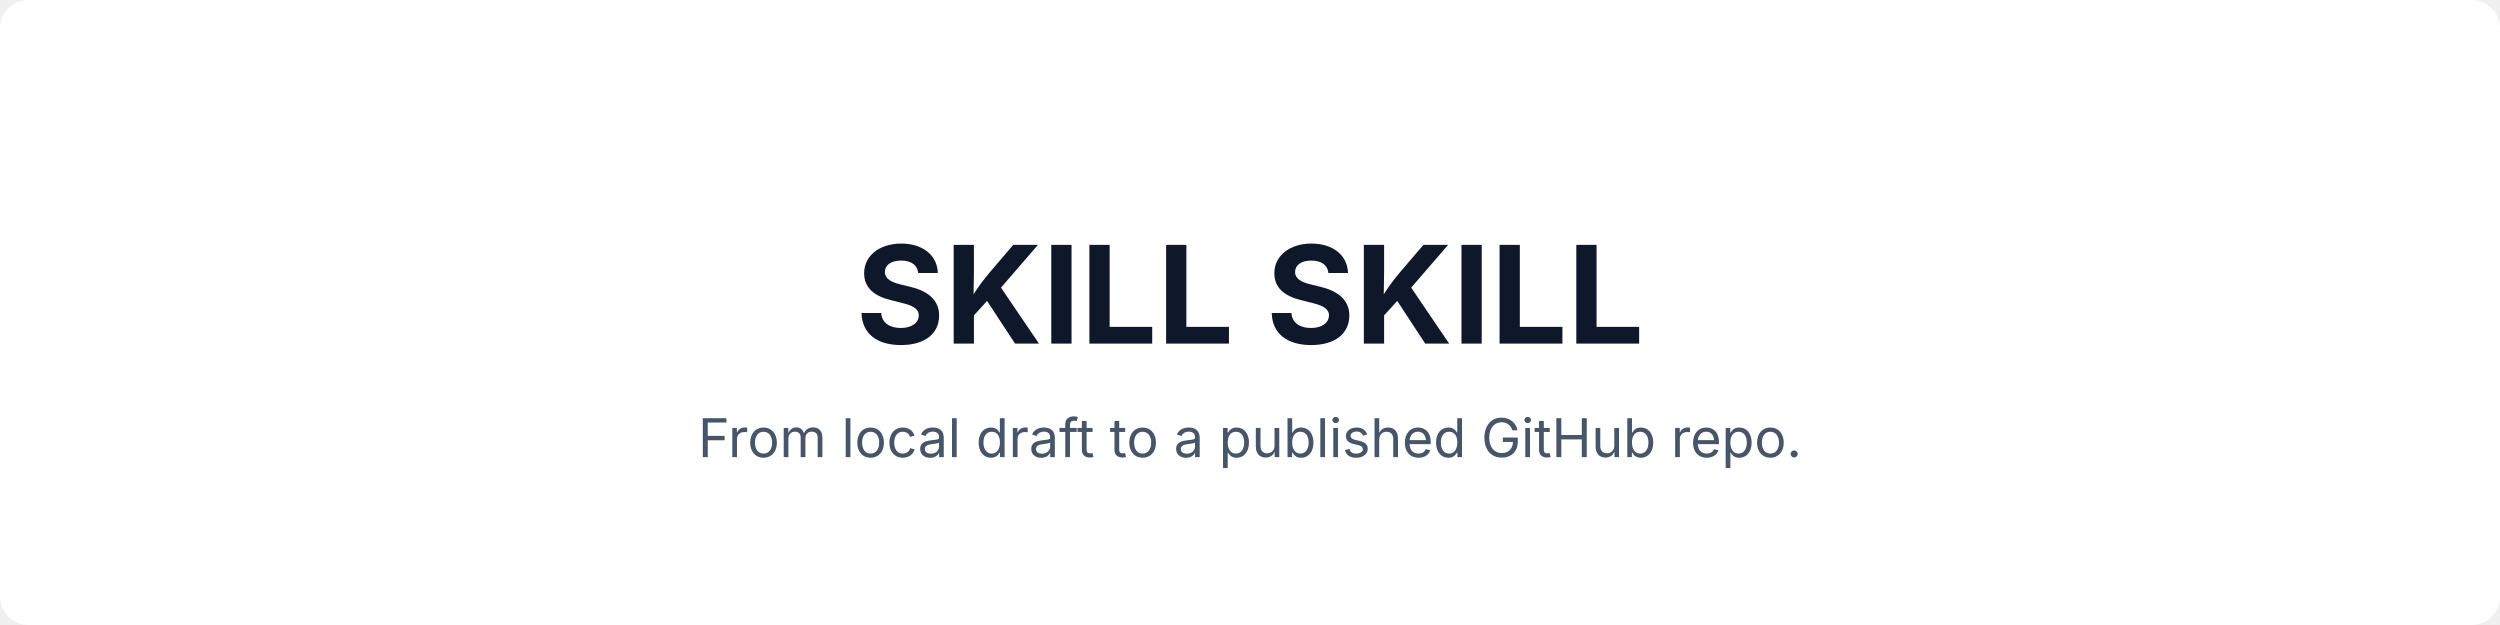
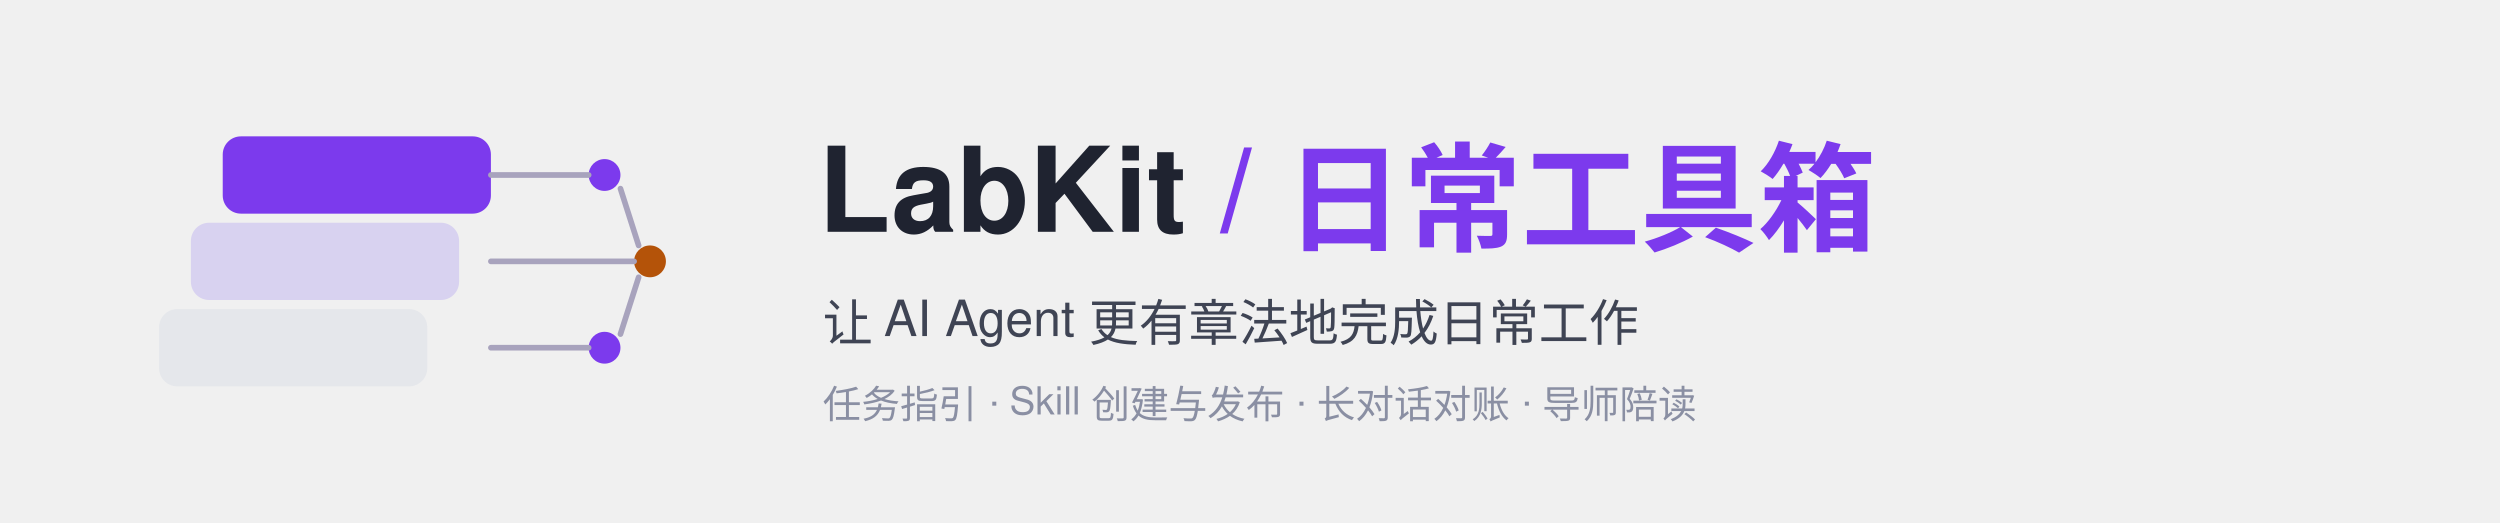
- <svg xmlns="http://www.w3.org/2000/svg" width="700" height="175">
-   <rect width="700" height="175" fill="#ffffff" rx="8" />
-   <text x="350" y="82" font-family="system-ui, -apple-system, BlinkMacSystemFont, 'Segoe UI', sans-serif" font-size="38" font-weight="700" fill="#0f172a" text-anchor="middle" dominant-baseline="middle">SKILL SKILL</text>
-   <text x="350" y="128" font-family="system-ui, -apple-system, BlinkMacSystemFont, 'Segoe UI', sans-serif" font-size="15" fill="#475569" text-anchor="middle">From local draft to a published GitHub repo.</text>
+ <svg xmlns="http://www.w3.org/2000/svg" width="1100" height="230" viewBox="0 0 1100 230" role="img" aria-label="LabKit / 日常工具箱">
+   <g transform="translate(70,52)">
+     <rect x="0" y="84" width="118" height="34" rx="8" fill="#e5e7eb" />
+     <rect x="14" y="46" width="118" height="34" rx="8" fill="#d8d2f0" />
+     <rect x="28" y="8" width="118" height="34" rx="8" fill="#7c3aed" />
+     <circle cx="196" cy="25" r="7" fill="#7c3aed" />
+     <circle cx="216" cy="63" r="7" fill="#b45309" />
+     <circle cx="196" cy="101" r="7" fill="#7c3aed" />
+     <path d="M146 25 H189 M146 63 H209 M146 101 H189" stroke="#a8a3bd" stroke-width="2.5" stroke-linecap="round" />
+     <path d="M203 31 L211 56 M211 70 L203 95" stroke="#a8a3bd" stroke-width="2.5" stroke-linecap="round" />
+   </g>
+   <g font-family="-apple-system,'Segoe UI',Helvetica,Arial,'PingFang SC','Microsoft YaHei',sans-serif">
+     <text x="360" y="102" font-size="52" font-weight="700" fill="#1f2330">LabKit <tspan fill="#7c3aed">/ 日常工具箱</tspan>
+     </text>
+     <text x="362" y="150" font-size="22" fill="#3f4454">让 AI Agent 更有章法地完成日常工作</text>
+     <text x="362" y="184" font-size="17" fill="#8a8fa3">任务指引 · Skill 创建与发布 · 长对话对账 · 导师陪读</text>
+   </g>
</svg>
